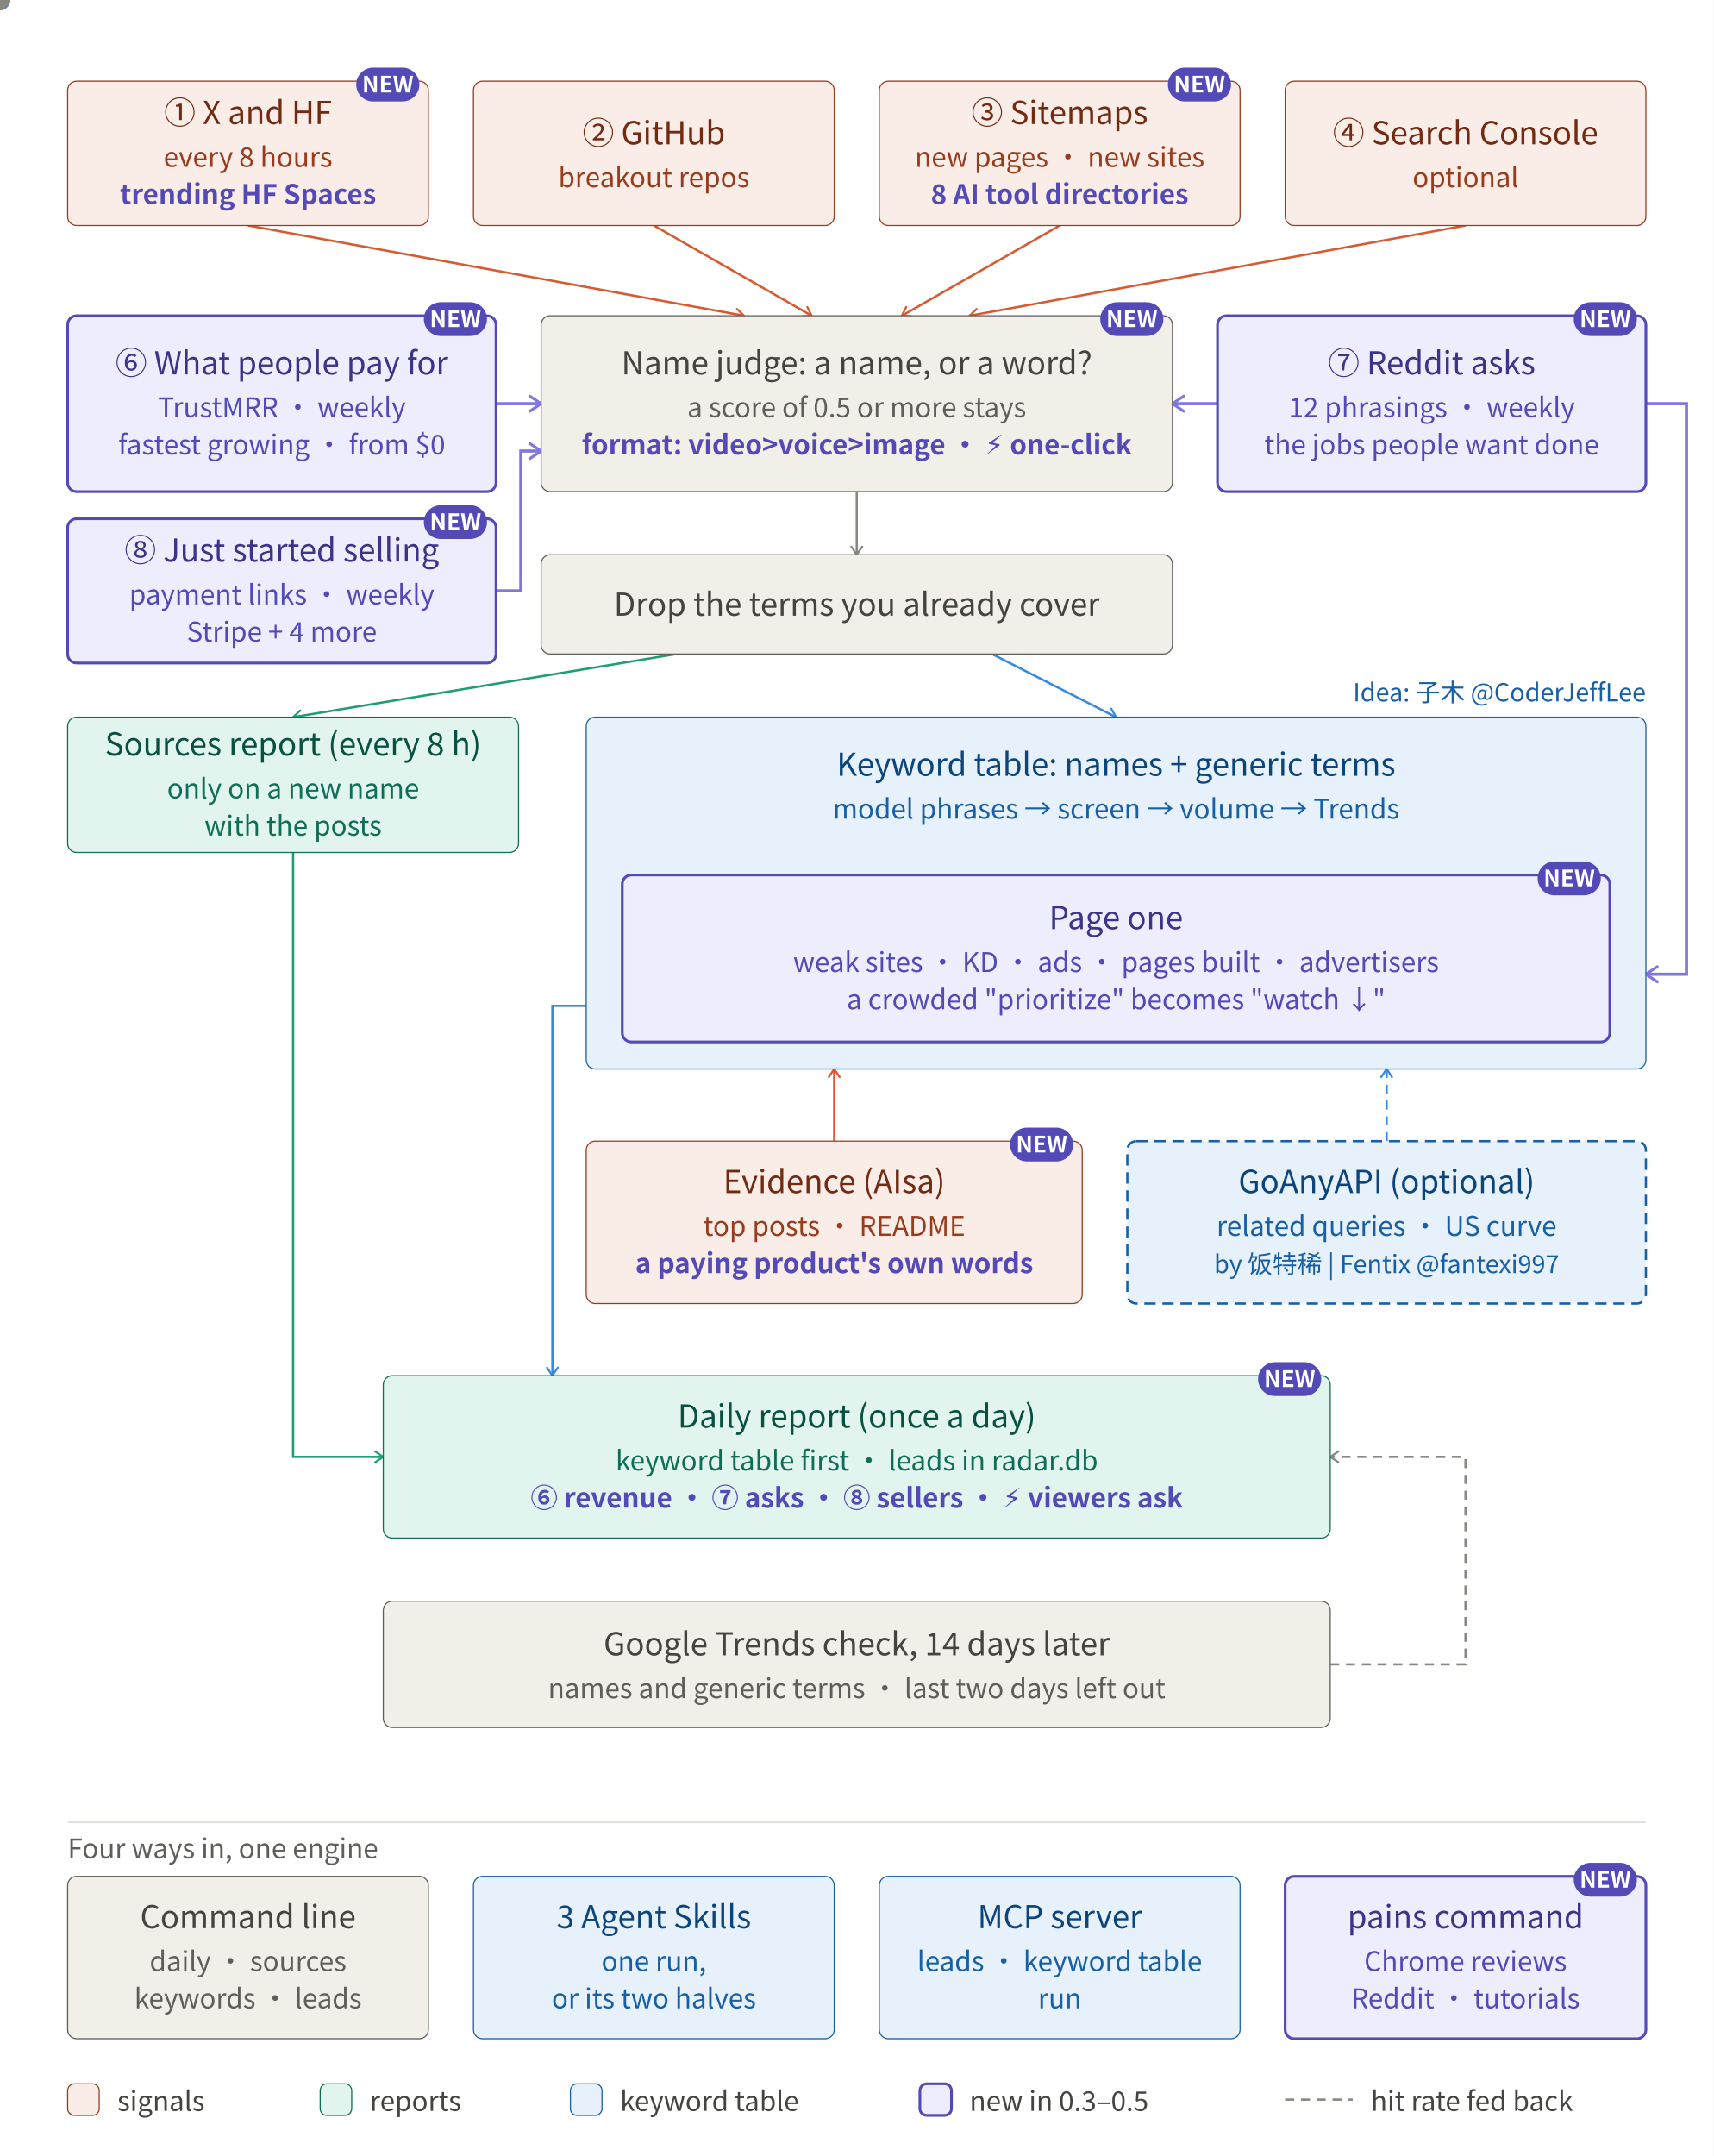
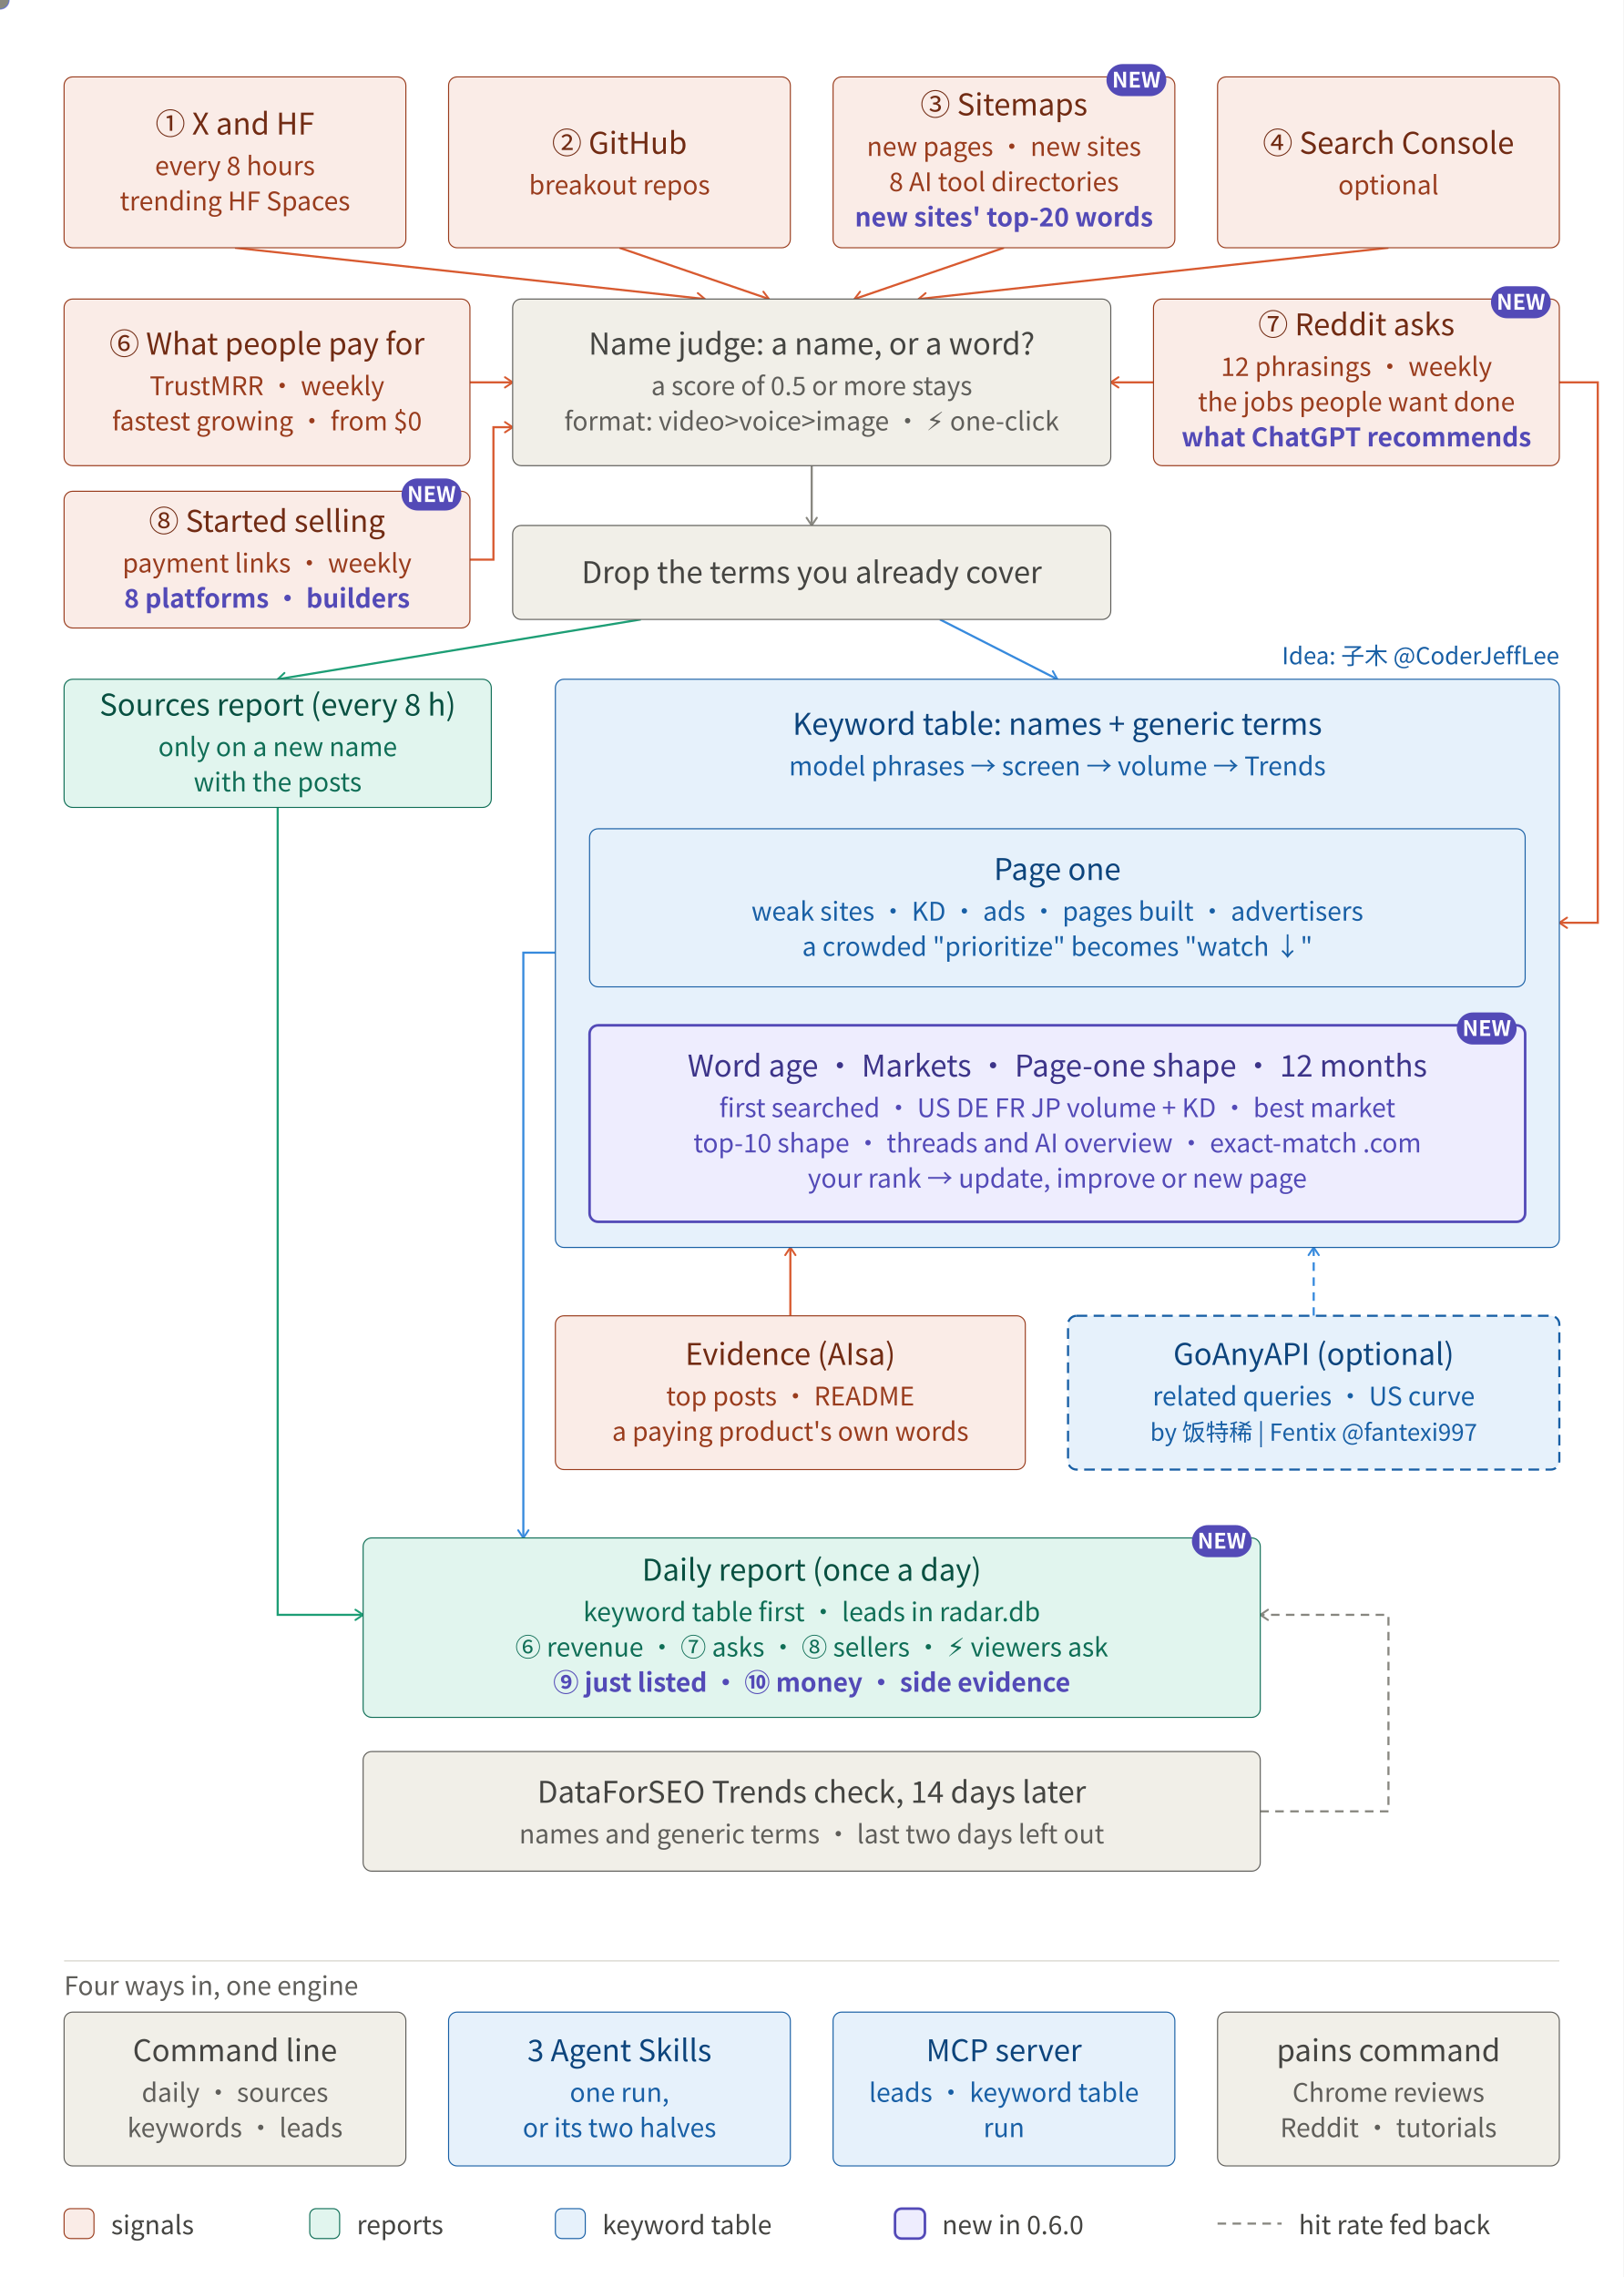
- <svg xmlns="http://www.w3.org/2000/svg" width="1520" height="1912" viewBox="0 0 760 956" font-family="Hiragino Sans GB, PingFang SC, Noto Sans CJK SC, sans-serif">
+ <svg xmlns="http://www.w3.org/2000/svg" width="1520" height="2132" viewBox="0 0 760 1066" font-family="Hiragino Sans GB, PingFang SC, Noto Sans CJK SC, sans-serif">
  <defs>
    <marker id="arrow" viewBox="0 0 10 10" refX="8" refY="5" markerWidth="6" markerHeight="6" orient="auto-start-reverse">
      <path d="M2 1L8 5L2 9" fill="none" stroke="context-stroke" stroke-width="1.5" stroke-linecap="round" stroke-linejoin="round" />
    </marker>
  </defs>
-   <rect width="760" height="956" fill="#FFFFFF" />
-   <path id="p1" d="M110 100 L330 140" fill="none" stroke="#D85A30" stroke-width="1" marker-end="url(#arrow)" />
-   <path id="p2" d="M290 100 L360 140" fill="none" stroke="#D85A30" stroke-width="1" marker-end="url(#arrow)" />
-   <path id="p3" d="M470 100 L400 140" fill="none" stroke="#D85A30" stroke-width="1" marker-end="url(#arrow)" />
-   <path id="p4" d="M650 100 L430 140" fill="none" stroke="#D85A30" stroke-width="1" marker-end="url(#arrow)" />
-   <path id="p6" d="M220 179 L240 179" fill="none" stroke="#7F77DD" stroke-width="1.4" marker-end="url(#arrow)" />
-   <path id="p7" d="M540 179 L520 179" fill="none" stroke="#7F77DD" stroke-width="1.4" marker-end="url(#arrow)" />
-   <path id="p8b" d="M220 262 L231 262 L231 200 L240 200" fill="none" stroke="#7F77DD" stroke-width="1.4" marker-end="url(#arrow)" />
-   <path id="p7b" d="M730 179 L748 179 L748 432 L730 432" fill="none" stroke="#7F77DD" stroke-width="1.4" marker-end="url(#arrow)" />
+   <rect width="760" height="1066" fill="#FFFFFF" />
+   <path id="p1" d="M110 116 L330 140" fill="none" stroke="#D85A30" stroke-width="1" marker-end="url(#arrow)" />
+   <path id="p2" d="M290 116 L360 140" fill="none" stroke="#D85A30" stroke-width="1" marker-end="url(#arrow)" />
+   <path id="p3" d="M470 116 L400 140" fill="none" stroke="#D85A30" stroke-width="1" marker-end="url(#arrow)" />
+   <path id="p4" d="M650 116 L430 140" fill="none" stroke="#D85A30" stroke-width="1" marker-end="url(#arrow)" />
+   <path id="p6" d="M220 179 L240 179" fill="none" stroke="#D85A30" stroke-width="1" marker-end="url(#arrow)" />
+   <path id="p7" d="M540 179 L520 179" fill="none" stroke="#D85A30" stroke-width="1" marker-end="url(#arrow)" />
+   <path id="p8b" d="M220 262 L231 262 L231 200 L240 200" fill="none" stroke="#D85A30" stroke-width="1" marker-end="url(#arrow)" />
+   <path id="p7b" d="M730 179 L748 179 L748 432 L730 432" fill="none" stroke="#D85A30" stroke-width="1" marker-end="url(#arrow)" />
  <path id="p5" d="M380 218 L380 246" fill="none" stroke="#888780" stroke-width="1" marker-end="url(#arrow)" />
  <path id="p8" d="M300 290 L130 318" fill="none" stroke="#1D9E75" stroke-width="1" marker-end="url(#arrow)" />
  <path id="p9" d="M440 290 L495 318" fill="none" stroke="#378ADD" stroke-width="1" marker-end="url(#arrow)" />
-   <path id="p10" d="M370 506 L370 474" fill="none" stroke="#D85A30" stroke-width="1" marker-end="url(#arrow)" />
-   <path id="p11" d="M615 506 L615 474" fill="none" stroke="#378ADD" stroke-width="1" stroke-dasharray="4 3" marker-end="url(#arrow)" />
-   <path id="p12" d="M130 378 L130 646 L170 646" fill="none" stroke="#1D9E75" stroke-width="1" marker-end="url(#arrow)" />
-   <path id="p13" d="M260 446 L245 446 L245 610" fill="none" stroke="#378ADD" stroke-width="1" marker-end="url(#arrow)" />
-   <path id="p14" d="M590 738 L650 738 L650 646 L590 646" fill="none" stroke="#888780" stroke-width="1" stroke-dasharray="4 3" marker-end="url(#arrow)" />
+   <path id="p15" d="M495 462 L495 480" fill="none" stroke="#7F77DD" stroke-width="1.4" marker-end="url(#arrow)" />
+   <path id="p10" d="M370 616 L370 584" fill="none" stroke="#D85A30" stroke-width="1" marker-end="url(#arrow)" />
+   <path id="p11" d="M615 616 L615 584" fill="none" stroke="#378ADD" stroke-width="1" stroke-dasharray="4 3" marker-end="url(#arrow)" />
+   <path id="p12" d="M130 378 L130 756 L170 756" fill="none" stroke="#1D9E75" stroke-width="1" marker-end="url(#arrow)" />
+   <path id="p13" d="M260 446 L245 446 L245 720" fill="none" stroke="#378ADD" stroke-width="1" marker-end="url(#arrow)" />
+   <path id="p14" d="M590 848 L650 848 L650 756 L590 756" fill="none" stroke="#888780" stroke-width="1" stroke-dasharray="4 3" marker-end="url(#arrow)" />
  <g font-size="14" text-anchor="middle">
-     <rect x="30" y="36" width="160" height="64" rx="4" fill="#FAECE7" stroke="#993C1D" stroke-width="0.5" />
-     <text x="110.0" y="55.0" fill="#712B13" font-weight="500">① X and HF</text>
-     <text x="110.0" y="74.0" fill="#993C1D" font-size="12">every 8 hours</text>
-     <text x="110.0" y="90.5" fill="#534AB7" font-size="12" font-weight="600">trending HF Spaces</text>
-     <rect x="158" y="30" width="28" height="15" rx="7.5" fill="#534AB7" />
-     <text x="172" y="41" font-size="10" fill="#FFFFFF" font-weight="600">NEW</text>
-     <rect x="210" y="36" width="160" height="64" rx="4" fill="#FAECE7" stroke="#993C1D" stroke-width="0.5" />
-     <text x="290.0" y="64.0" fill="#712B13" font-weight="500">② GitHub</text>
-     <text x="290.0" y="83.0" fill="#993C1D" font-size="12">breakout repos</text>
-     <rect x="390" y="36" width="160" height="64" rx="4" fill="#FAECE7" stroke="#993C1D" stroke-width="0.5" />
-     <text x="470.0" y="55.0" fill="#712B13" font-weight="500">③ Sitemaps</text>
-     <text x="470.0" y="74.0" fill="#993C1D" font-size="12">new pages · new sites</text>
-     <text x="470.0" y="90.5" fill="#534AB7" font-size="12" font-weight="600">8 AI tool directories</text>
+     <rect x="30" y="36" width="160" height="80" rx="4" fill="#FAECE7" stroke="#993C1D" stroke-width="0.5" />
+     <text x="110.0" y="63.0" fill="#712B13" font-weight="500">① X and HF</text>
+     <text x="110.0" y="82.0" fill="#993C1D" font-size="12">every 8 hours</text>
+     <text x="110.0" y="98.5" fill="#993C1D" font-size="12">trending HF Spaces</text>
+     <rect x="210" y="36" width="160" height="80" rx="4" fill="#FAECE7" stroke="#993C1D" stroke-width="0.5" />
+     <text x="290.0" y="72.0" fill="#712B13" font-weight="500">② GitHub</text>
+     <text x="290.0" y="91.0" fill="#993C1D" font-size="12">breakout repos</text>
+     <rect x="390" y="36" width="160" height="80" rx="4" fill="#FAECE7" stroke="#993C1D" stroke-width="0.5" />
+     <text x="470.0" y="54.0" fill="#712B13" font-weight="500">③ Sitemaps</text>
+     <text x="470.0" y="73.0" fill="#993C1D" font-size="12">new pages · new sites</text>
+     <text x="470.0" y="89.5" fill="#993C1D" font-size="12">8 AI tool directories</text>
+     <text x="470.0" y="106.0" fill="#534AB7" font-size="12" font-weight="600">new sites' top-20 words</text>
    <rect x="518" y="30" width="28" height="15" rx="7.5" fill="#534AB7" />
    <text x="532" y="41" font-size="10" fill="#FFFFFF" font-weight="600">NEW</text>
-     <rect x="570" y="36" width="160" height="64" rx="4" fill="#FAECE7" stroke="#993C1D" stroke-width="0.5" />
-     <text x="650.0" y="64.0" fill="#712B13" font-weight="500">④ Search Console</text>
-     <text x="650.0" y="83.0" fill="#993C1D" font-size="12">optional</text>
-     <rect x="30" y="140" width="190" height="78" rx="4" fill="#EEEDFE" stroke="#534AB7" stroke-width="1.2" />
-     <text x="125.0" y="166.0" fill="#3C3489" font-weight="500">⑥ What people pay for</text>
-     <text x="125.0" y="185.0" fill="#534AB7" font-size="12">TrustMRR · weekly</text>
-     <text x="125.0" y="201.5" fill="#534AB7" font-size="12">fastest growing · from $0</text>
-     <rect x="188" y="134" width="28" height="15" rx="7.5" fill="#534AB7" />
-     <text x="202" y="145" font-size="10" fill="#FFFFFF" font-weight="600">NEW</text>
+     <rect x="570" y="36" width="160" height="80" rx="4" fill="#FAECE7" stroke="#993C1D" stroke-width="0.5" />
+     <text x="650.0" y="72.0" fill="#712B13" font-weight="500">④ Search Console</text>
+     <text x="650.0" y="91.0" fill="#993C1D" font-size="12">optional</text>
+     <rect x="30" y="140" width="190" height="78" rx="4" fill="#FAECE7" stroke="#993C1D" stroke-width="0.5" />
+     <text x="125.0" y="166.0" fill="#712B13" font-weight="500">⑥ What people pay for</text>
+     <text x="125.0" y="185.0" fill="#993C1D" font-size="12">TrustMRR · weekly</text>
+     <text x="125.0" y="201.5" fill="#993C1D" font-size="12">fastest growing · from $0</text>
    <rect x="240" y="140" width="280" height="78" rx="4" fill="#F1EFE8" stroke="#5F5E5A" stroke-width="0.5" />
    <text x="380.0" y="166.0" fill="#444441" font-weight="500">Name judge: a name, or a word?</text>
    <text x="380.0" y="185.0" fill="#5F5E5A" font-size="12">a score of 0.5 or more stays</text>
-     <text x="380.0" y="201.5" fill="#534AB7" font-size="12" font-weight="600">format: video&gt;voice&gt;image · ⚡ one-click</text>
-     <rect x="488" y="134" width="28" height="15" rx="7.5" fill="#534AB7" />
-     <text x="502" y="145" font-size="10" fill="#FFFFFF" font-weight="600">NEW</text>
-     <rect x="540" y="140" width="190" height="78" rx="4" fill="#EEEDFE" stroke="#534AB7" stroke-width="1.2" />
-     <text x="635.0" y="166.0" fill="#3C3489" font-weight="500">⑦ Reddit asks</text>
-     <text x="635.0" y="185.0" fill="#534AB7" font-size="12">12 phrasings · weekly</text>
-     <text x="635.0" y="201.5" fill="#534AB7" font-size="12">the jobs people want done</text>
+     <text x="380.0" y="201.5" fill="#5F5E5A" font-size="12">format: video&gt;voice&gt;image · ⚡ one-click</text>
+     <rect x="540" y="140" width="190" height="78" rx="4" fill="#FAECE7" stroke="#993C1D" stroke-width="0.5" />
+     <text x="635.0" y="157.0" fill="#712B13" font-weight="500">⑦ Reddit asks</text>
+     <text x="635.0" y="176.0" fill="#993C1D" font-size="12">12 phrasings · weekly</text>
+     <text x="635.0" y="192.5" fill="#993C1D" font-size="12">the jobs people want done</text>
+     <text x="635.0" y="209.0" fill="#534AB7" font-size="12" font-weight="600">what ChatGPT recommends</text>
    <rect x="698" y="134" width="28" height="15" rx="7.5" fill="#534AB7" />
    <text x="712" y="145" font-size="10" fill="#FFFFFF" font-weight="600">NEW</text>
-     <rect x="30" y="230" width="190" height="64" rx="4" fill="#EEEDFE" stroke="#534AB7" stroke-width="1.2" />
-     <text x="125.0" y="249.0" fill="#3C3489" font-weight="500">⑧ Just started selling</text>
-     <text x="125.0" y="268.0" fill="#534AB7" font-size="12">payment links · weekly</text>
-     <text x="125.0" y="284.5" fill="#534AB7" font-size="12">Stripe + 4 more</text>
+     <rect x="30" y="230" width="190" height="64" rx="4" fill="#FAECE7" stroke="#993C1D" stroke-width="0.5" />
+     <text x="125.0" y="249.0" fill="#712B13" font-weight="500">⑧ Started selling</text>
+     <text x="125.0" y="268.0" fill="#993C1D" font-size="12">payment links · weekly</text>
+     <text x="125.0" y="284.5" fill="#534AB7" font-size="12" font-weight="600">8 platforms · builders</text>
    <rect x="188" y="224" width="28" height="15" rx="7.5" fill="#534AB7" />
    <text x="202" y="235" font-size="10" fill="#FFFFFF" font-weight="600">NEW</text>
    <rect x="240" y="246" width="280" height="44" rx="4" fill="#F1EFE8" stroke="#5F5E5A" stroke-width="0.5" />
    <text x="380.0" y="273.0" fill="#444441" font-weight="500">Drop the terms you already cover</text>
    <rect x="30" y="318" width="200" height="60" rx="4" fill="#E1F5EE" stroke="#0F6E56" stroke-width="0.5" />
    <text x="130.0" y="335.0" fill="#085041" font-weight="500">Sources report (every 8 h)</text>
    <text x="130.0" y="354.0" fill="#0F6E56" font-size="12">only on a new name</text>
    <text x="130.0" y="370.5" fill="#0F6E56" font-size="12">with the posts</text>
-     <rect x="260" y="318" width="470" height="156" rx="4" fill="#E6F1FB" stroke="#185FA5" stroke-width="0.5" />
+     <rect x="260" y="318" width="470" height="266" rx="4" fill="#E6F1FB" stroke="#185FA5" stroke-width="0.5" />
    <text x="495.0" y="344.0" fill="#0C447C" font-weight="500">Keyword table: names + generic terms</text>
    <text x="495.0" y="363.0" fill="#185FA5" font-size="12">model phrases → screen → volume → Trends</text>
-     <rect x="276" y="388" width="438" height="74" rx="4" fill="#EEEDFE" stroke="#534AB7" stroke-width="1.2" />
-     <text x="495.0" y="412.0" fill="#3C3489" font-weight="500">Page one</text>
-     <text x="495.0" y="431.0" fill="#534AB7" font-size="12">weak sites · KD · ads · pages built · advertisers</text>
-     <text x="495.0" y="447.5" fill="#534AB7" font-size="12">a crowded "prioritize" becomes "watch ↓"</text>
-     <rect x="682" y="382" width="28" height="15" rx="7.5" fill="#534AB7" />
-     <text x="696" y="393" font-size="10" fill="#FFFFFF" font-weight="600">NEW</text>
-     <rect x="260" y="506" width="220" height="72" rx="4" fill="#FAECE7" stroke="#993C1D" stroke-width="0.5" />
-     <text x="370.0" y="529.0" fill="#712B13" font-weight="500">Evidence (AIsa)</text>
-     <text x="370.0" y="548.0" fill="#993C1D" font-size="12">top posts · README</text>
-     <text x="370.0" y="564.5" fill="#534AB7" font-size="12" font-weight="600">a paying product's own words</text>
-     <rect x="448" y="500" width="28" height="15" rx="7.5" fill="#534AB7" />
-     <text x="462" y="511" font-size="10" fill="#FFFFFF" font-weight="600">NEW</text>
-     <rect x="500" y="506" width="230" height="72" rx="4" fill="#E6F1FB" stroke="#185FA5" stroke-width="1" stroke-dasharray="5 3" />
-     <text x="615.0" y="529.0" fill="#0C447C" font-weight="500">GoAnyAPI (optional)</text>
-     <text x="615.0" y="548.0" fill="#185FA5" font-size="12">related queries · US curve</text>
-     <text x="615.0" y="564.5" fill="#185FA5" font-size="11">by 饭特稀 | Fentix @fantexi997</text>
-     <rect x="170" y="610" width="420" height="72" rx="4" fill="#E1F5EE" stroke="#0F6E56" stroke-width="0.5" />
-     <text x="380.0" y="633.0" fill="#085041" font-weight="500">Daily report (once a day)</text>
-     <text x="380.0" y="652.0" fill="#0F6E56" font-size="12">keyword table first · leads in radar.db</text>
-     <text x="380.0" y="668.5" fill="#534AB7" font-size="12" font-weight="600">⑥ revenue · ⑦ asks · ⑧ sellers · ⚡ viewers ask</text>
-     <rect x="558" y="604" width="28" height="15" rx="7.5" fill="#534AB7" />
-     <text x="572" y="615" font-size="10" fill="#FFFFFF" font-weight="600">NEW</text>
-     <rect x="170" y="710" width="420" height="56" rx="4" fill="#F1EFE8" stroke="#5F5E5A" stroke-width="0.5" />
-     <text x="380.0" y="734.0" fill="#444441" font-weight="500">Google Trends check, 14 days later</text>
-     <text x="380.0" y="753.0" fill="#5F5E5A" font-size="12">names and generic terms · last two days left out</text>
-     <rect x="30" y="832" width="160" height="72" rx="4" fill="#F1EFE8" stroke="#5F5E5A" stroke-width="0.5" />
-     <text x="110.0" y="855.0" fill="#444441" font-weight="500">Command line</text>
-     <text x="110.0" y="874.0" fill="#5F5E5A" font-size="12">daily · sources</text>
-     <text x="110.0" y="890.5" fill="#5F5E5A" font-size="12">keywords · leads</text>
-     <rect x="210" y="832" width="160" height="72" rx="4" fill="#E6F1FB" stroke="#185FA5" stroke-width="0.5" />
-     <text x="290.0" y="855.0" fill="#0C447C" font-weight="500">3 Agent Skills</text>
-     <text x="290.0" y="874.0" fill="#185FA5" font-size="12">one run,</text>
-     <text x="290.0" y="890.5" fill="#185FA5" font-size="12">or its two halves</text>
-     <rect x="390" y="832" width="160" height="72" rx="4" fill="#E6F1FB" stroke="#185FA5" stroke-width="0.5" />
-     <text x="470.0" y="855.0" fill="#0C447C" font-weight="500">MCP server</text>
-     <text x="470.0" y="874.0" fill="#185FA5" font-size="12">leads · keyword table</text>
-     <text x="470.0" y="890.5" fill="#185FA5" font-size="12">run</text>
-     <rect x="570" y="832" width="160" height="72" rx="4" fill="#EEEDFE" stroke="#534AB7" stroke-width="1.2" />
-     <text x="650.0" y="855.0" fill="#3C3489" font-weight="500">pains command</text>
-     <text x="650.0" y="874.0" fill="#534AB7" font-size="12">Chrome reviews</text>
-     <text x="650.0" y="890.5" fill="#534AB7" font-size="12">Reddit · tutorials</text>
-     <rect x="698" y="826" width="28" height="15" rx="7.5" fill="#534AB7" />
-     <text x="712" y="837" font-size="10" fill="#FFFFFF" font-weight="600">NEW</text>
+     <rect x="276" y="388" width="438" height="74" rx="4" fill="#E6F1FB" stroke="#185FA5" stroke-width="0.5" />
+     <text x="495.0" y="412.0" fill="#0C447C" font-weight="500">Page one</text>
+     <text x="495.0" y="431.0" fill="#185FA5" font-size="12">weak sites · KD · ads · pages built · advertisers</text>
+     <text x="495.0" y="447.5" fill="#185FA5" font-size="12">a crowded "prioritize" becomes "watch ↓"</text>
+     <rect x="276" y="480" width="438" height="92" rx="4" fill="#EEEDFE" stroke="#534AB7" stroke-width="1.2" />
+     <text x="495.0" y="504.0" fill="#3C3489" font-weight="500">Word age · Markets · Page-one shape · 12 months</text>
+     <text x="495.0" y="523.0" fill="#534AB7" font-size="12">first searched · US DE FR JP volume + KD · best market</text>
+     <text x="495.0" y="539.5" fill="#534AB7" font-size="12">top-10 shape · threads and AI overview · exact-match .com</text>
+     <text x="495.0" y="556.0" fill="#534AB7" font-size="12">your rank → update, improve or new page</text>
+     <rect x="682" y="474" width="28" height="15" rx="7.5" fill="#534AB7" />
+     <text x="696" y="485" font-size="10" fill="#FFFFFF" font-weight="600">NEW</text>
+     <rect x="260" y="616" width="220" height="72" rx="4" fill="#FAECE7" stroke="#993C1D" stroke-width="0.5" />
+     <text x="370.0" y="639.0" fill="#712B13" font-weight="500">Evidence (AIsa)</text>
+     <text x="370.0" y="658.0" fill="#993C1D" font-size="12">top posts · README</text>
+     <text x="370.0" y="674.5" fill="#993C1D" font-size="12">a paying product's own words</text>
+     <rect x="500" y="616" width="230" height="72" rx="4" fill="#E6F1FB" stroke="#185FA5" stroke-width="1" stroke-dasharray="5 3" />
+     <text x="615.0" y="639.0" fill="#0C447C" font-weight="500">GoAnyAPI (optional)</text>
+     <text x="615.0" y="658.0" fill="#185FA5" font-size="12">related queries · US curve</text>
+     <text x="615.0" y="674.5" fill="#185FA5" font-size="11">by 饭特稀 | Fentix @fantexi997</text>
+     <rect x="170" y="720" width="420" height="84" rx="4" fill="#E1F5EE" stroke="#0F6E56" stroke-width="0.5" />
+     <text x="380.0" y="740.0" fill="#085041" font-weight="500">Daily report (once a day)</text>
+     <text x="380.0" y="759.0" fill="#0F6E56" font-size="12">keyword table first · leads in radar.db</text>
+     <text x="380.0" y="775.5" fill="#0F6E56" font-size="12">⑥ revenue · ⑦ asks · ⑧ sellers · ⚡ viewers ask</text>
+     <text x="380.0" y="792.0" fill="#534AB7" font-size="12" font-weight="600">⑨ just listed · ⑩ money · side evidence</text>
+     <rect x="558" y="714" width="28" height="15" rx="7.5" fill="#534AB7" />
+     <text x="572" y="725" font-size="10" fill="#FFFFFF" font-weight="600">NEW</text>
+     <rect x="170" y="820" width="420" height="56" rx="4" fill="#F1EFE8" stroke="#5F5E5A" stroke-width="0.5" />
+     <text x="380.0" y="844.0" fill="#444441" font-weight="500">DataForSEO Trends check, 14 days later</text>
+     <text x="380.0" y="863.0" fill="#5F5E5A" font-size="12">names and generic terms · last two days left out</text>
+     <rect x="30" y="942" width="160" height="72" rx="4" fill="#F1EFE8" stroke="#5F5E5A" stroke-width="0.5" />
+     <text x="110.0" y="965.0" fill="#444441" font-weight="500">Command line</text>
+     <text x="110.0" y="984.0" fill="#5F5E5A" font-size="12">daily · sources</text>
+     <text x="110.0" y="1000.5" fill="#5F5E5A" font-size="12">keywords · leads</text>
+     <rect x="210" y="942" width="160" height="72" rx="4" fill="#E6F1FB" stroke="#185FA5" stroke-width="0.5" />
+     <text x="290.0" y="965.0" fill="#0C447C" font-weight="500">3 Agent Skills</text>
+     <text x="290.0" y="984.0" fill="#185FA5" font-size="12">one run,</text>
+     <text x="290.0" y="1000.5" fill="#185FA5" font-size="12">or its two halves</text>
+     <rect x="390" y="942" width="160" height="72" rx="4" fill="#E6F1FB" stroke="#185FA5" stroke-width="0.5" />
+     <text x="470.0" y="965.0" fill="#0C447C" font-weight="500">MCP server</text>
+     <text x="470.0" y="984.0" fill="#185FA5" font-size="12">leads · keyword table</text>
+     <text x="470.0" y="1000.5" fill="#185FA5" font-size="12">run</text>
+     <rect x="570" y="942" width="160" height="72" rx="4" fill="#F1EFE8" stroke="#5F5E5A" stroke-width="0.5" />
+     <text x="650.0" y="965.0" fill="#444441" font-weight="500">pains command</text>
+     <text x="650.0" y="984.0" fill="#5F5E5A" font-size="12">Chrome reviews</text>
+     <text x="650.0" y="1000.5" fill="#5F5E5A" font-size="12">Reddit · tutorials</text>
  </g>
-   <path d="M30 808 H730" stroke="#D3D1C7" stroke-width="0.5" fill="none" />
-   <text x="30" y="824" font-size="12" fill="#5F5E5A" font-weight="500">Four ways in, one engine</text>
+   <path d="M30 918 H730" stroke="#D3D1C7" stroke-width="0.5" fill="none" />
+   <text x="30" y="934" font-size="12" fill="#5F5E5A" font-weight="500">Four ways in, one engine</text>
  <text x="730" y="311" text-anchor="end" font-size="11" fill="#185FA5">Idea: 子木 @CoderJeffLee</text>
-   <rect x="30" y="924" width="14" height="14" rx="3" fill="#FAECE7" stroke="#993C1D" stroke-width="0.5" />
-   <text x="52" y="936" font-size="12" fill="#444441">signals</text>
-   <rect x="142" y="924" width="14" height="14" rx="3" fill="#E1F5EE" stroke="#0F6E56" stroke-width="0.5" />
-   <text x="164" y="936" font-size="12" fill="#444441">reports</text>
-   <rect x="253" y="924" width="14" height="14" rx="3" fill="#E6F1FB" stroke="#185FA5" stroke-width="0.5" />
-   <text x="275" y="936" font-size="12" fill="#444441">keyword table</text>
-   <rect x="408" y="924" width="14" height="14" rx="3" fill="#EEEDFE" stroke="#534AB7" stroke-width="1.2" />
-   <text x="430" y="936" font-size="12" fill="#444441">new in 0.3–0.5</text>
-   <path d="M570 931 H600" stroke="#888780" stroke-width="1" stroke-dasharray="4 3" fill="none" />
-   <text x="608" y="936" font-size="12" fill="#444441">hit rate fed back</text>
+   <rect x="30" y="1034" width="14" height="14" rx="3" fill="#FAECE7" stroke="#993C1D" stroke-width="0.5" />
+   <text x="52" y="1046" font-size="12" fill="#444441">signals</text>
+   <rect x="145" y="1034" width="14" height="14" rx="3" fill="#E1F5EE" stroke="#0F6E56" stroke-width="0.5" />
+   <text x="167" y="1046" font-size="12" fill="#444441">reports</text>
+   <rect x="260" y="1034" width="14" height="14" rx="3" fill="#E6F1FB" stroke="#185FA5" stroke-width="0.5" />
+   <text x="282" y="1046" font-size="12" fill="#444441">keyword table</text>
+   <rect x="419" y="1034" width="14" height="14" rx="3" fill="#EEEDFE" stroke="#534AB7" stroke-width="1.2" />
+   <text x="441" y="1046" font-size="12" fill="#444441">new in 0.6.0</text>
+   <path d="M570 1041 H600" stroke="#888780" stroke-width="1" stroke-dasharray="4 3" fill="none" />
+   <text x="608" y="1046" font-size="12" fill="#444441">hit rate fed back</text>
  <circle r="4" fill="#D85A30">
    <animateMotion dur="2.4s" repeatCount="indefinite" begin="0.0s">
      <mpath href="#p1" />
    </animateMotion>
  </circle>
  <circle r="4" fill="#D85A30">
    <animateMotion dur="2.4s" repeatCount="indefinite" begin="0.6s">
      <mpath href="#p2" />
    </animateMotion>
  </circle>
  <circle r="4" fill="#D85A30">
    <animateMotion dur="2.4s" repeatCount="indefinite" begin="1.2s">
      <mpath href="#p3" />
    </animateMotion>
  </circle>
  <circle r="4" fill="#D85A30">
    <animateMotion dur="2.4s" repeatCount="indefinite" begin="1.8s">
      <mpath href="#p4" />
    </animateMotion>
  </circle>
-   <circle r="4.5" fill="#7F77DD">
+   <circle r="4" fill="#D85A30">
    <animateMotion dur="1.2s" repeatCount="indefinite" begin="0.2s">
      <mpath href="#p6" />
    </animateMotion>
  </circle>
-   <circle r="4.5" fill="#7F77DD">
+   <circle r="4" fill="#D85A30">
    <animateMotion dur="1.2s" repeatCount="indefinite" begin="0.8s">
      <mpath href="#p7" />
    </animateMotion>
  </circle>
-   <circle r="4.5" fill="#7F77DD">
+   <circle r="4" fill="#D85A30">
    <animateMotion dur="1.6s" repeatCount="indefinite" begin="0.5s">
      <mpath href="#p8b" />
    </animateMotion>
  </circle>
-   <circle r="4.5" fill="#7F77DD">
+   <circle r="4" fill="#D85A30">
    <animateMotion dur="2.8s" repeatCount="indefinite" begin="0.4s">
      <mpath href="#p7b" />
    </animateMotion>
  </circle>
  <circle r="4" fill="#888780">
    <animateMotion dur="1.2s" repeatCount="indefinite" begin="0.3s">
      <mpath href="#p5" />
    </animateMotion>
  </circle>
  <circle r="4" fill="#1D9E75">
    <animateMotion dur="1.6s" repeatCount="indefinite" begin="0.0s">
      <mpath href="#p8" />
    </animateMotion>
  </circle>
  <circle r="4" fill="#378ADD">
    <animateMotion dur="1.6s" repeatCount="indefinite" begin="0.4s">
      <mpath href="#p9" />
    </animateMotion>
  </circle>
+   <circle r="4.5" fill="#7F77DD">
+     <animateMotion dur="1.0s" repeatCount="indefinite" begin="0.3s">
+       <mpath href="#p15" />
+     </animateMotion>
+   </circle>
  <circle r="4" fill="#D85A30">
    <animateMotion dur="1.4s" repeatCount="indefinite" begin="0.8s">
      <mpath href="#p10" />
    </animateMotion>
  </circle>
  <circle r="4" fill="#378ADD">
    <animateMotion dur="1.4s" repeatCount="indefinite" begin="1.2s">
      <mpath href="#p11" />
    </animateMotion>
  </circle>
  <circle r="4" fill="#1D9E75">
-     <animateMotion dur="2.4s" repeatCount="indefinite" begin="0.2s">
+     <animateMotion dur="2.8s" repeatCount="indefinite" begin="0.2s">
      <mpath href="#p12" />
    </animateMotion>
  </circle>
  <circle r="4" fill="#378ADD">
-     <animateMotion dur="1.8s" repeatCount="indefinite" begin="0.6s">
+     <animateMotion dur="2.2s" repeatCount="indefinite" begin="0.6s">
      <mpath href="#p13" />
    </animateMotion>
  </circle>
  <circle r="4" fill="#888780">
    <animateMotion dur="4.8s" repeatCount="indefinite" begin="0.0s">
      <mpath href="#p14" />
    </animateMotion>
  </circle>
</svg>
